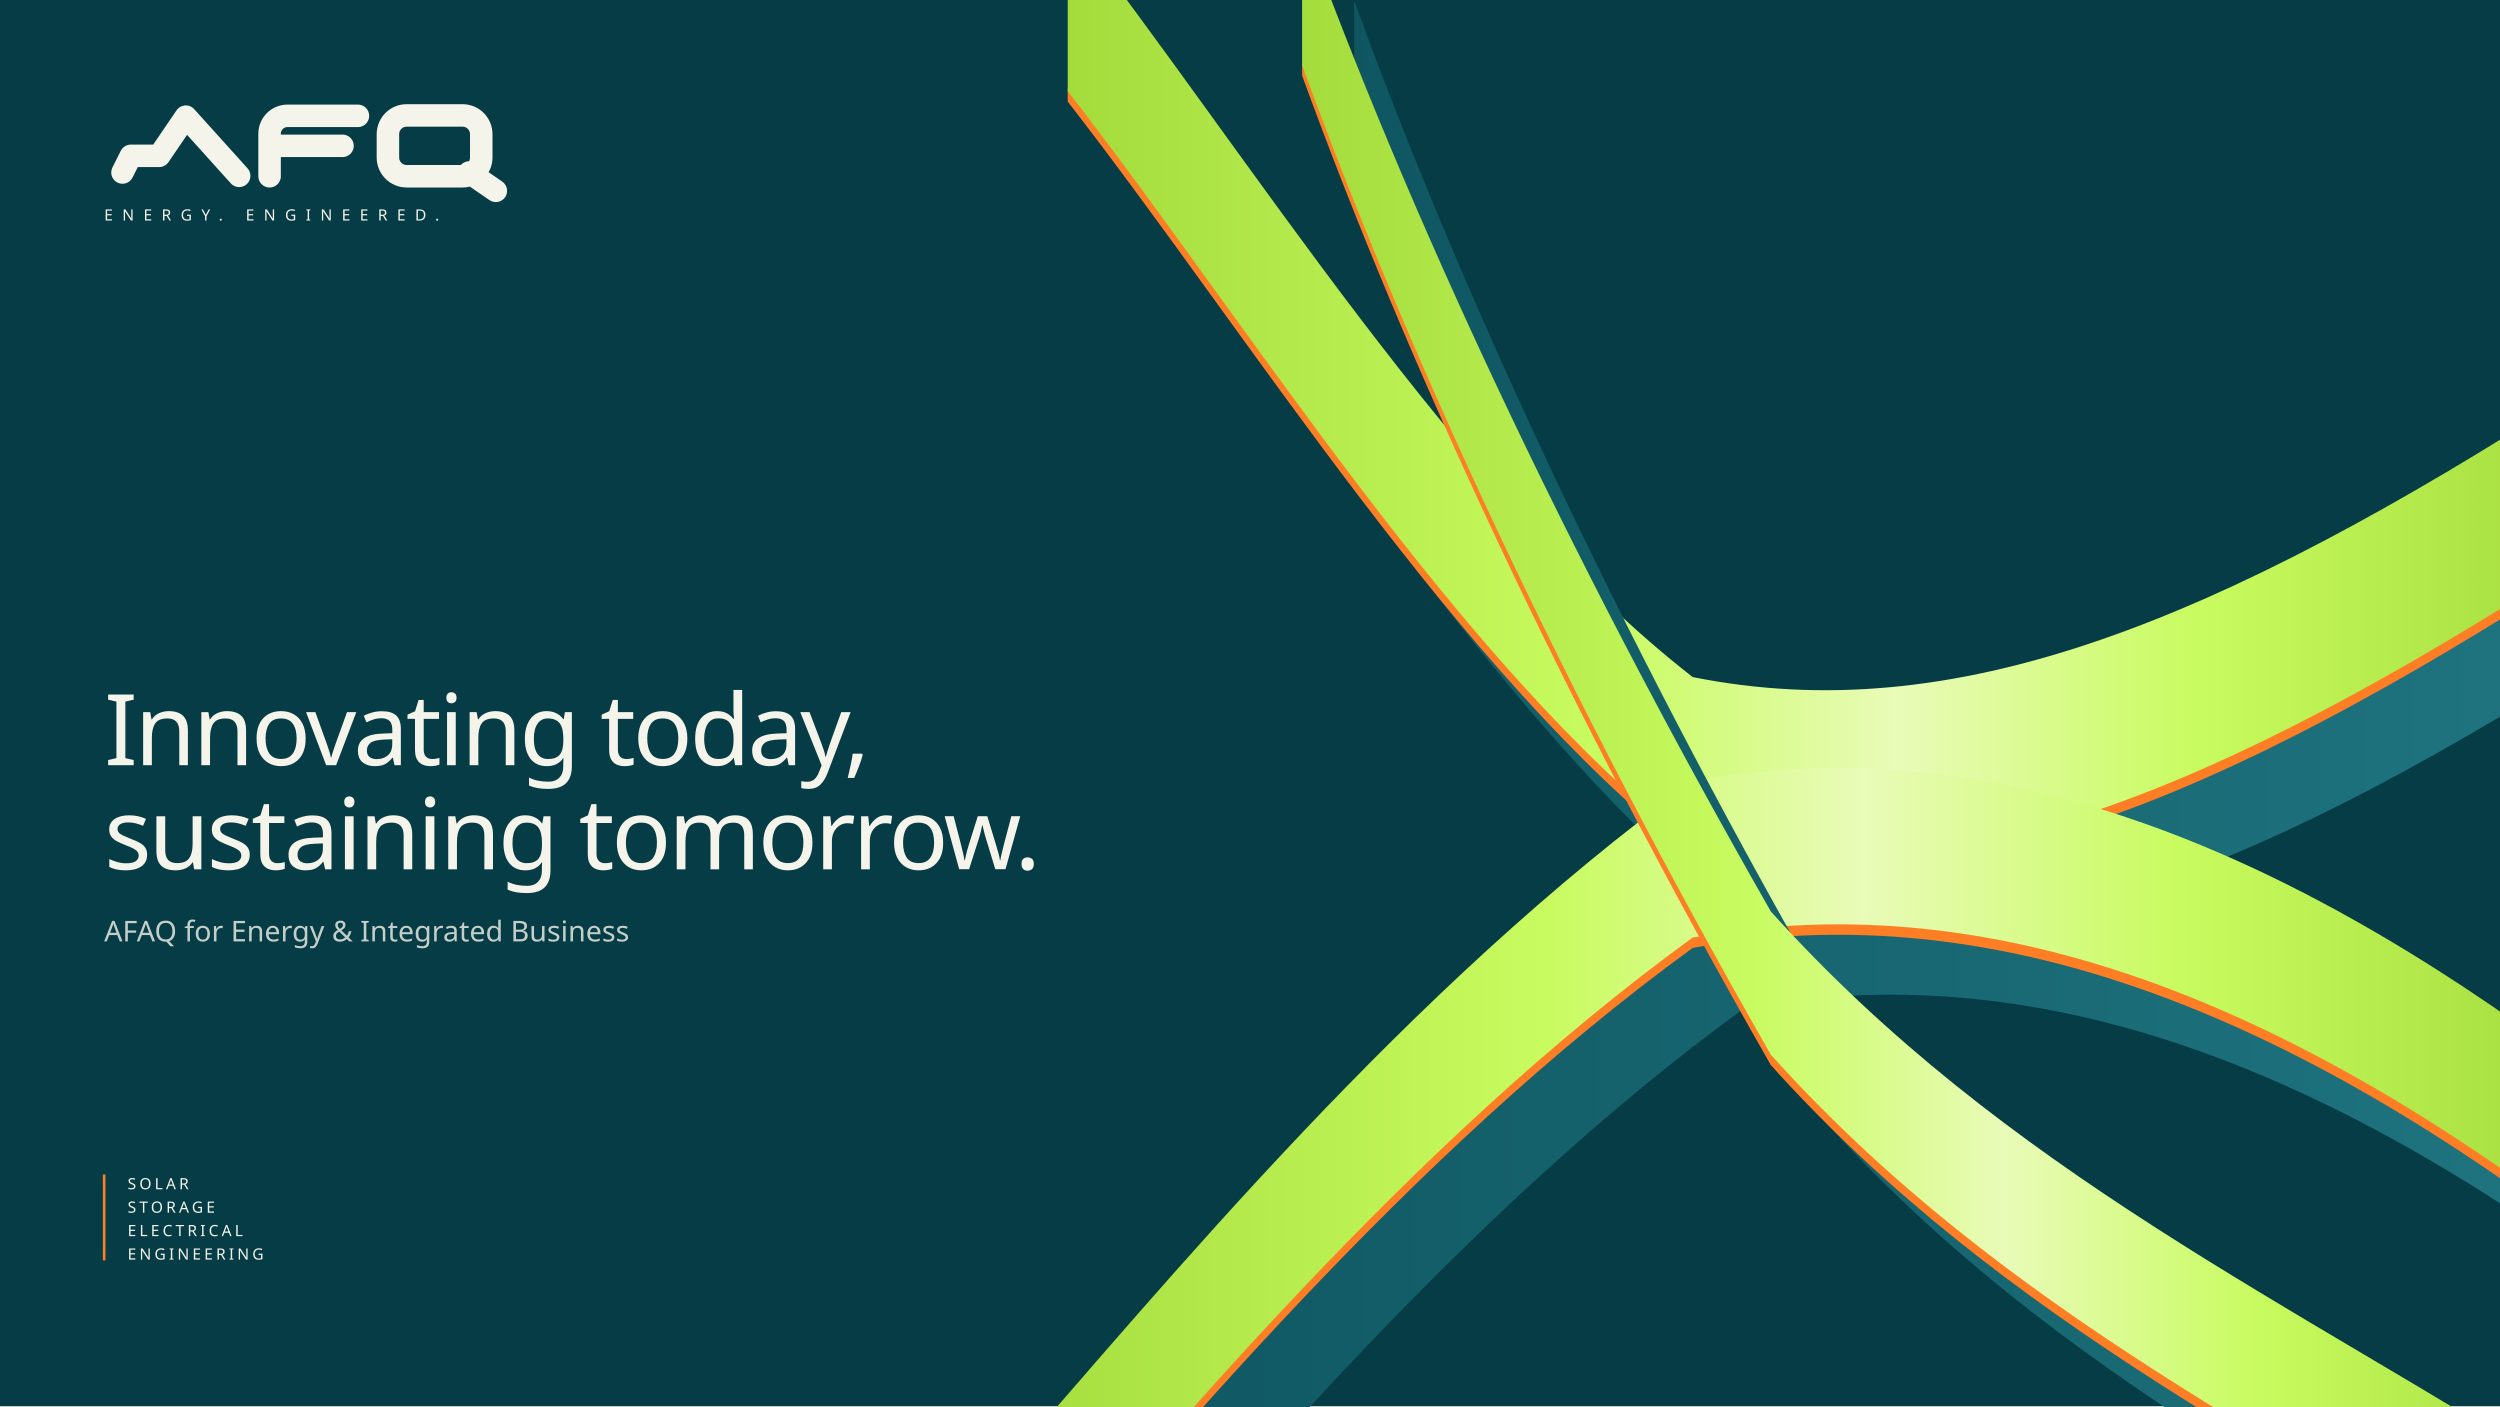
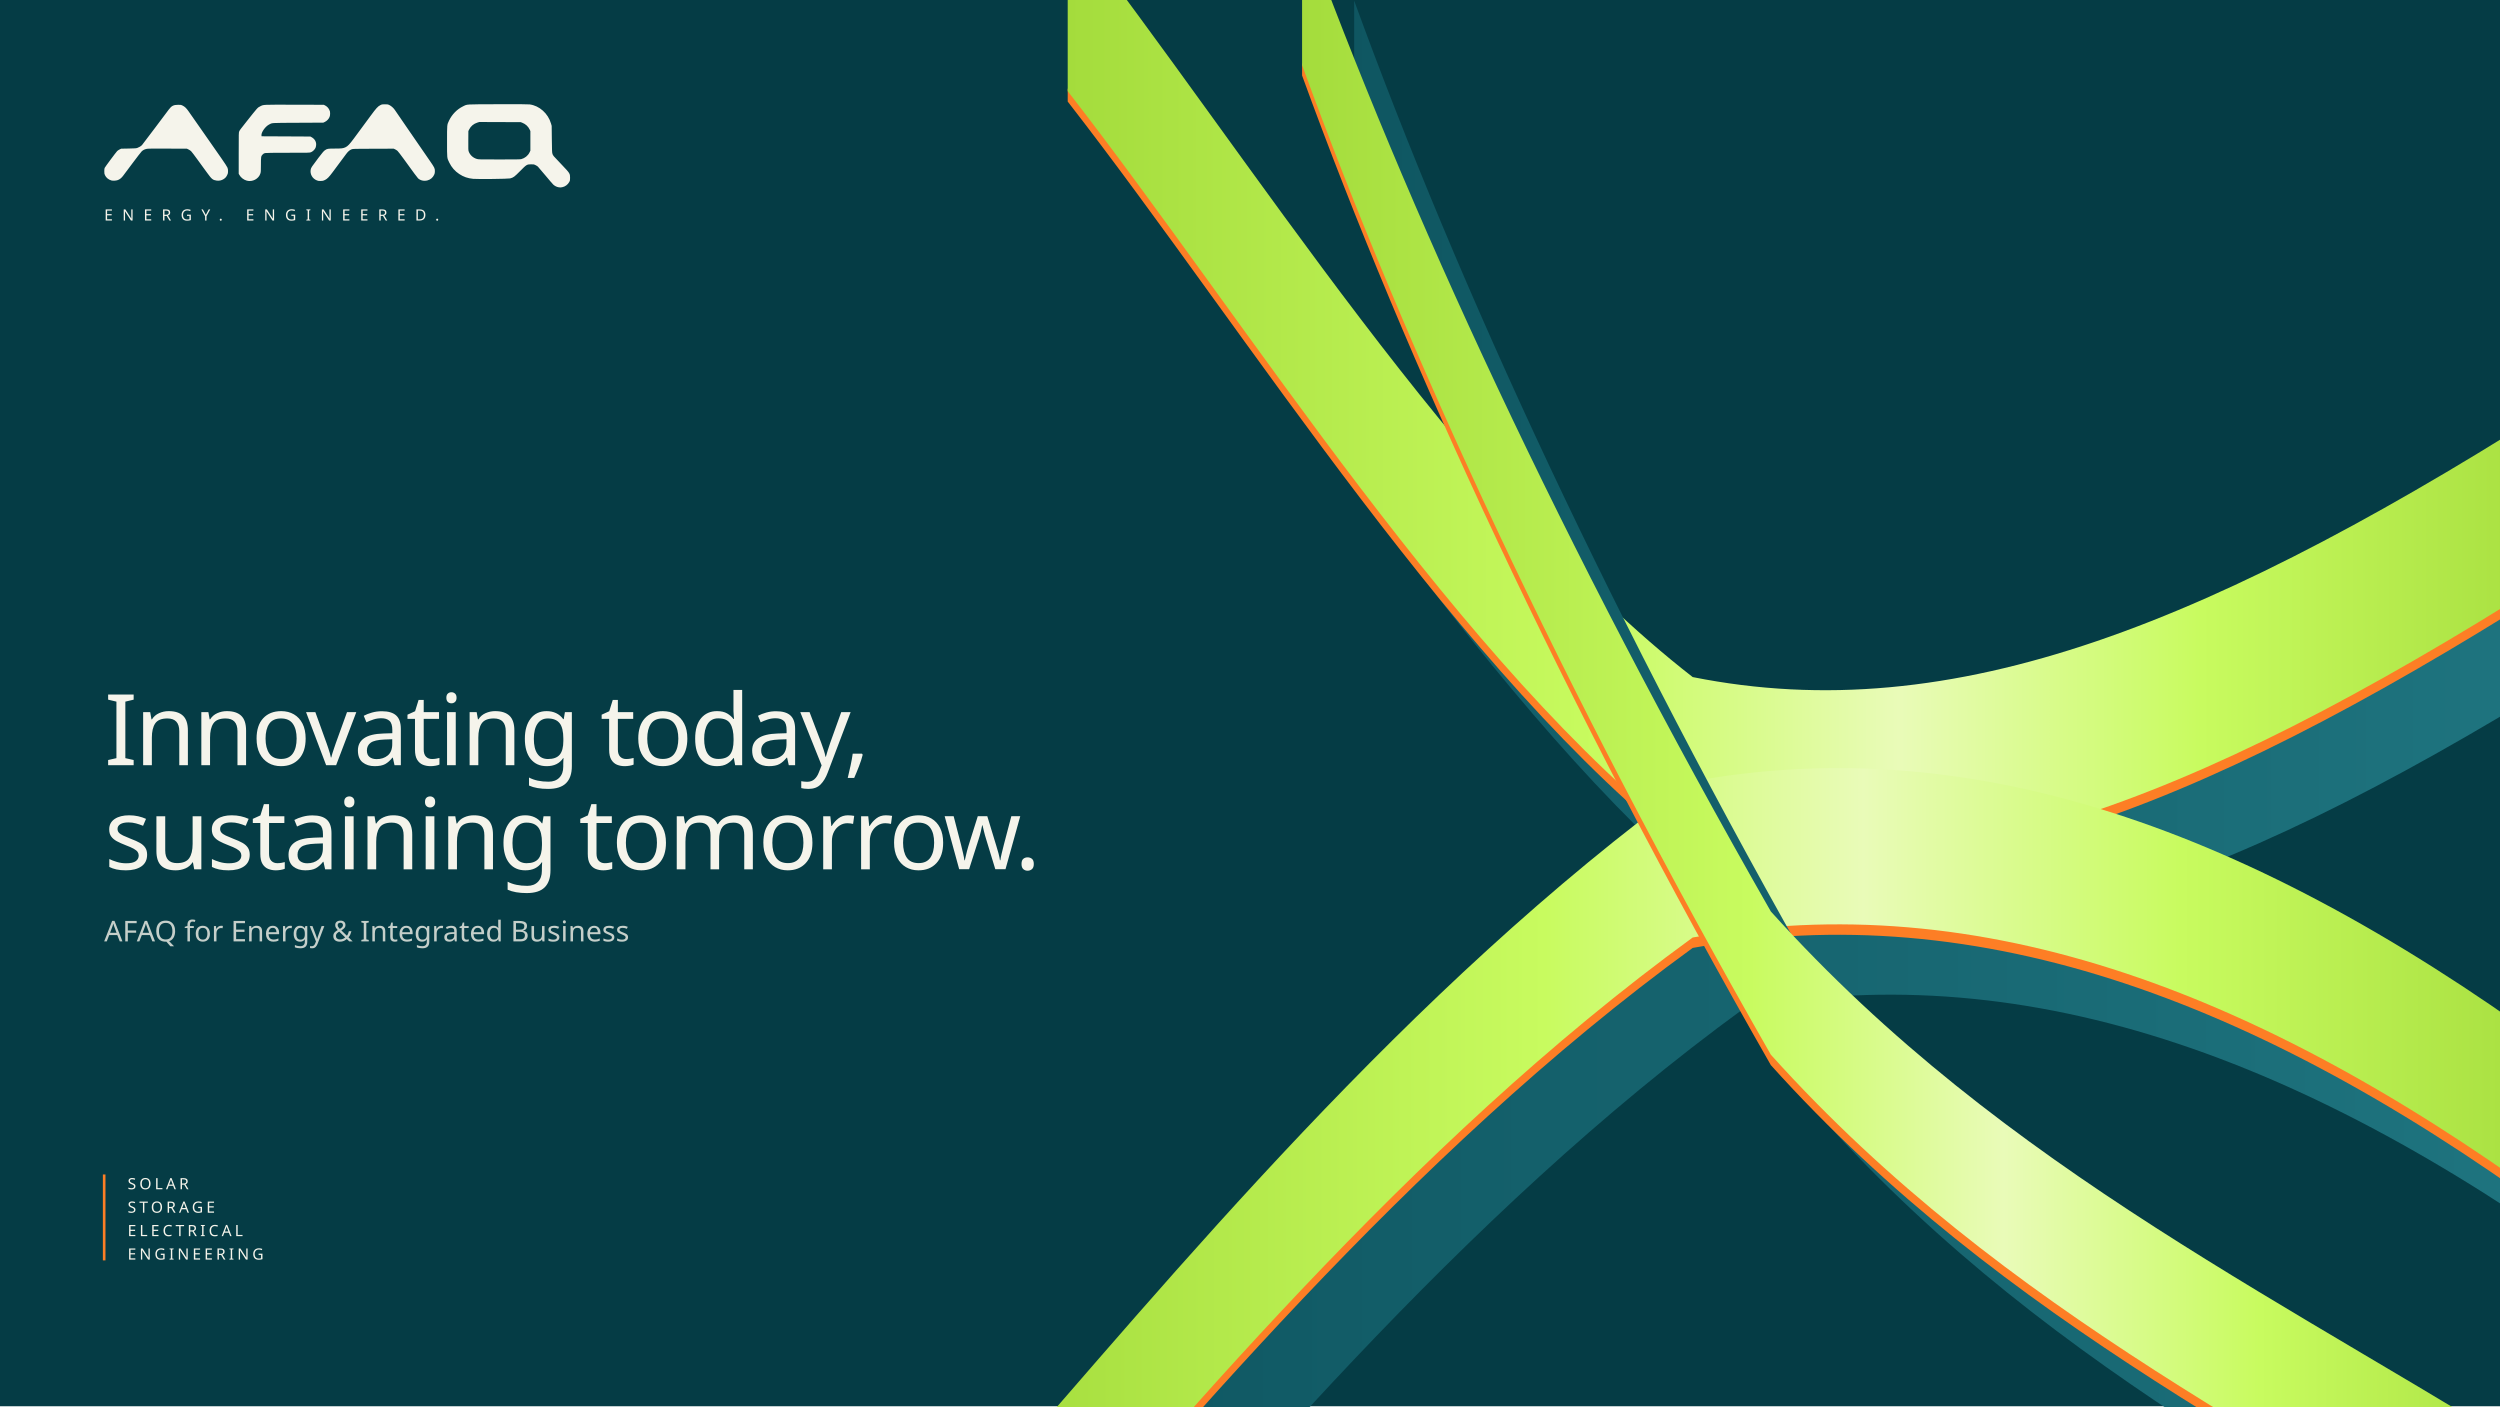
<svg xmlns="http://www.w3.org/2000/svg" width="1920" height="1080" viewBox="0 0 1920 1080">
  <defs>
    <linearGradient id="grad-1" gradientUnits="userSpaceOnUse" x1="820" y1="0" x2="1980" y2="0">
      <stop offset="0" stop-color="#0E5560" stop-opacity="1" />
      <stop offset="1" stop-color="#1F7580" stop-opacity="1" />
    </linearGradient>
    <linearGradient id="grad-2" gradientUnits="userSpaceOnUse" x1="820" y1="0" x2="1980" y2="0">
      <stop offset="0" stop-color="#A4DC3C" stop-opacity="1" />
      <stop offset="0.35" stop-color="#C8FB5F" stop-opacity="1" />
      <stop offset="0.55" stop-color="#E9FBB8" stop-opacity="1" />
      <stop offset="0.75" stop-color="#C8FB5F" stop-opacity="1" />
      <stop offset="1" stop-color="#A4DC3C" stop-opacity="1" />
    </linearGradient>
    <linearGradient id="grad-3" gradientUnits="userSpaceOnUse" x1="760" y1="0" x2="1980" y2="0">
      <stop offset="0" stop-color="#0E5560" stop-opacity="1" />
      <stop offset="1" stop-color="#1F7580" stop-opacity="1" />
    </linearGradient>
    <linearGradient id="grad-4" gradientUnits="userSpaceOnUse" x1="760" y1="0" x2="1980" y2="0">
      <stop offset="0" stop-color="#A4DC3C" stop-opacity="1" />
      <stop offset="0.35" stop-color="#C8FB5F" stop-opacity="1" />
      <stop offset="0.55" stop-color="#E9FBB8" stop-opacity="1" />
      <stop offset="0.75" stop-color="#C8FB5F" stop-opacity="1" />
      <stop offset="1" stop-color="#A4DC3C" stop-opacity="1" />
    </linearGradient>
    <linearGradient id="grad-5" gradientUnits="userSpaceOnUse" x1="1000" y1="0" x2="1980" y2="0">
      <stop offset="0" stop-color="#0E5560" stop-opacity="1" />
      <stop offset="1" stop-color="#1F7580" stop-opacity="1" />
    </linearGradient>
    <linearGradient id="grad-6" gradientUnits="userSpaceOnUse" x1="1000" y1="0" x2="1980" y2="0">
      <stop offset="0" stop-color="#A4DC3C" stop-opacity="1" />
      <stop offset="0.35" stop-color="#C8FB5F" stop-opacity="1" />
      <stop offset="0.55" stop-color="#E9FBB8" stop-opacity="1" />
      <stop offset="0.75" stop-color="#C8FB5F" stop-opacity="1" />
      <stop offset="1" stop-color="#A4DC3C" stop-opacity="1" />
    </linearGradient>
  </defs>
  <rect id="Background" x="0" y="0" width="1920" height="1080" fill="#053C45" />
  <g id="Logo-Lockup">
-     <g id="Wordmark-AFQ">
-       <path id="Letter-A" d="M 94.08 132.48 L 100.48 119.68 L 122.24 119.68 L 142.72 89.6 L 183.68 135.04" fill="none" stroke="#F5F4EB" stroke-width="17.28" stroke-linecap="round" stroke-linejoin="round" />
-       <path id="Letter-F" d="M 207.04 135.36 L 207.04 102.72 C 207.04 95.1 213.18 88.96 220.8 88.96 L 274.88 88.96 M 207.04 112 L 263.04 112" fill="none" stroke="#F5F4EB" stroke-width="17.28" stroke-linecap="round" stroke-linejoin="round" />
-       <path id="Letter-Q" d="M 297.92 103.04 C 297.92 95.08 304.36 88.64 312.32 88.64 L 355.2 88.64 C 363.16 88.64 369.6 95.08 369.6 103.04 L 369.6 120.96 C 369.6 128.92 363.16 135.36 355.2 135.36 L 312.32 135.36 C 304.36 135.36 297.92 128.92 297.92 120.96 Z M 360.32 132.48 L 380.8 146.56" fill="none" stroke="#F5F4EB" stroke-width="17.28" stroke-linecap="round" stroke-linejoin="round" />
+     <g id="Wordmark-AFAQ">
+       <path id="Letters-AFAQ" d="M 428.91 143.8 C 427.55 143.58 426.03 142.8 424.93 141.78 C 424.39 141.27 421.63 138.07 418.81 134.67 C 415.98 131.26 413.4 128.23 413.07 127.94 C 412.74 127.64 411.92 127.13 411.24 126.8 C 410.07 126.22 409.88 126.19 407.9 126.2 C 404.65 126.2 404.43 126.34 399.43 131.4 C 395.04 135.83 394.33 136.36 391.77 137.02 C 390.35 137.4 366.71 137.67 363.4 137.35 C 359.23 136.95 355.97 135.82 352.68 133.63 C 349.33 131.4 346.82 128.53 345.05 124.88 C 343.25 121.18 343.33 121.95 343.33 108.57 C 343.33 95.37 343.28 95.95 344.84 92.66 C 347.09 87.91 350.96 83.94 355.52 81.71 C 359.09 79.97 356.76 80.12 382.38 80.04 C 398.81 79.99 405.52 80.03 406.76 80.19 C 414.26 81.16 420.96 87.16 423.18 94.89 L 423.69 96.67 L 423.81 106.86 C 423.91 115.74 423.97 117.17 424.25 118 C 424.82 119.66 424.27 119.01 431.8 126.9 C 437.62 133 437.81 133.31 437.81 136.46 C 437.81 138.46 437.78 138.63 437.21 139.72 C 436.12 141.8 434 143.37 431.72 143.79 C 430.48 144.02 430.22 144.02 428.91 143.8 Z M 189.57 138.75 C 187.26 138.13 184.98 136.4 183.89 134.43 L 183.33 133.43 L 183.33 117.61 C 183.33 102.43 183.35 101.76 183.7 100.95 C 184.12 99.96 184.61 99.31 189.13 93.62 C 198.22 82.17 197.71 82.74 199.9 81.63 C 202.52 80.3 201.11 80.37 226.11 80.42 L 248.67 80.48 L 249.6 80.95 C 251.08 81.71 252.1 82.74 252.85 84.22 C 253.46 85.45 253.52 85.73 253.52 87.15 C 253.52 88.32 253.42 89.01 253.1 89.82 C 252.52 91.34 251.02 92.93 249.48 93.64 L 248.29 94.19 L 228.86 94.29 C 207.33 94.4 209.21 94.28 206.61 95.66 C 203.72 97.2 200.63 101.58 200.8 103.89 L 200.86 104.67 L 219.62 104.76 L 238.38 104.86 L 239.38 105.41 C 241.7 106.7 242.97 108.9 242.8 111.33 C 242.75 112.07 242.54 113.06 242.32 113.55 C 241.74 114.88 240.12 116.43 238.8 116.92 C 237.7 117.33 237.62 117.33 221.14 117.33 C 209.66 117.33 204.29 117.4 203.6 117.55 C 202.81 117.71 202.41 117.95 201.7 118.66 C 200.47 119.89 200.38 120.43 200.38 126.75 C 200.38 131.45 200.34 132.08 199.99 133.21 C 198.72 137.35 193.89 139.92 189.57 138.75 Z M 243.48 138.6 C 239.89 137.23 237.9 133.7 238.65 130.06 C 238.92 128.76 239.51 127.89 244.57 121.21 C 247.45 117.42 248.54 116.13 249.4 115.49 C 251.15 114.2 251.74 114.1 257.14 114.1 C 262.33 114.1 263.53 113.95 265.29 113.12 C 267.07 112.27 268.45 110.85 271.59 106.61 C 276.25 100.31 280.53 94.51 284.62 88.95 C 288.96 83.05 290.21 81.68 292.12 80.74 C 293.37 80.12 293.51 80.1 295.62 80.1 C 297.74 80.1 297.87 80.12 299.15 80.75 C 300.54 81.43 302.33 83.05 303.26 84.48 C 303.68 85.1 310.7 95.33 314.57 100.95 C 315.12 101.74 318.24 106.28 321.53 111.05 C 324.81 115.81 328.74 121.51 330.26 123.71 C 333.74 128.76 333.99 129.3 333.99 131.43 C 333.98 132.83 333.9 133.22 333.4 134.29 C 332.4 136.43 330.56 137.97 328.29 138.56 C 325.65 139.25 322.92 138.65 321.08 136.97 C 320.78 136.7 319.54 135.1 318.33 133.43 C 317.11 131.75 315.68 129.78 315.14 129.05 C 314.6 128.31 312.34 125.22 310.13 122.16 C 307.91 119.11 305.74 116.3 305.31 115.9 C 304.88 115.51 304.04 114.97 303.45 114.69 L 302.38 114.19 L 286.73 114.23 C 271.82 114.27 271.03 114.29 270.12 114.64 C 268.6 115.22 267.36 116.26 265.94 118.15 C 264.09 120.64 257.63 129.31 255.29 132.48 C 252.66 136.02 251.32 137.37 249.55 138.24 C 248.29 138.86 247.96 138.94 246.41 138.99 C 244.95 139.04 244.48 138.98 243.48 138.6 Z M 85.62 138.61 C 83.39 138.03 81.55 136.53 80.6 134.51 C 80.16 133.57 80.1 133.19 80.1 131.52 C 80.1 130.28 80.19 129.39 80.38 128.95 C 80.67 128.26 88.94 117.13 89.97 116.04 C 90.3 115.69 91.13 115.13 91.8 114.8 L 93.04 114.19 L 98.76 114.08 C 103.97 113.97 104.58 113.93 105.6 113.55 C 106.96 113.06 108.27 112.24 109.07 111.39 C 109.39 111.05 113.9 105.1 119.08 98.19 C 124.26 91.28 129.04 84.91 129.7 84.04 C 131.78 81.27 133.31 80.5 136.76 80.49 C 138.83 80.48 139.02 80.51 140.19 81.07 C 141.86 81.86 143.07 83 144.73 85.36 C 146.44 87.78 150.68 93.84 156.57 102.29 C 159.02 105.8 162.19 110.34 163.61 112.38 C 165.04 114.42 168 118.66 170.18 121.79 C 172.46 125.05 174.37 127.98 174.64 128.65 C 175.02 129.57 175.13 130.15 175.13 131.43 C 175.14 132.86 175.07 133.19 174.55 134.29 C 173.8 135.88 173.13 136.66 171.75 137.55 C 170.16 138.58 168.21 138.99 166.32 138.69 C 163.39 138.24 162.62 137.61 159.18 132.86 C 157.82 130.98 156.46 129.13 156.18 128.76 C 155.9 128.39 153.84 125.57 151.61 122.48 C 149.37 119.38 147.2 116.52 146.77 116.12 C 146.35 115.71 145.44 115.11 144.76 114.78 L 143.52 114.19 L 128.63 114.14 C 115.82 114.09 113.56 114.12 112.48 114.37 C 110.9 114.74 109.9 115.25 108.84 116.23 C 108.38 116.65 105.2 120.77 101.76 125.38 C 98.33 130 95.03 134.4 94.43 135.17 C 93.17 136.78 91.97 137.73 90.5 138.29 C 89.21 138.78 86.89 138.93 85.62 138.61 Z M 400.36 122.2 C 403.08 121.47 405.42 119.6 406.62 117.18 L 407.33 115.73 L 407.33 108.2 L 407.33 100.67 L 406.8 99.53 C 405.65 97.07 403.65 95.24 401.01 94.23 L 399.9 93.81 L 384 93.76 L 368.1 93.7 L 366.55 94.18 C 363.78 95.04 361.56 96.91 360.34 99.39 L 359.71 100.66 L 359.66 107.95 C 359.61 114.22 359.65 115.37 359.91 116.15 C 360.85 118.94 363.2 121.18 366.1 122.03 C 367.52 122.46 367.56 122.46 383.43 122.46 C 396.63 122.47 399.51 122.42 400.36 122.2 Z" fill="#F5F4EB" />
    </g>
    <text id="Tagline" x="80" y="169.37" font-family="Inter-Medium" font-size="12" font-weight="500" fill="#F5F4EB" letter-spacing="7.2">ENERGY. ENGINEERED.</text>
  </g>
  <g id="Ribbon-A">
    <path id="Ribbon-Teal" d="M 860 11.5 C 1000 191.5 1160 451.5 1340 591.5 C 1540 631.5 1740 551.5 2020 371.5 L 2020 488.5 C 1740 668.5 1540 748.5 1340 708.5 C 1160 568.5 1000 308.5 860 128.5 Z" fill="url(#grad-1)" />
    <path id="Ribbon-Orange" d="M 820 68 C 960 248 1120 508 1300 648 C 1500 688 1700 608 1980 428 L 1980 438 C 1700 618 1500 698 1300 658 C 1120 518 960 258 820 78 Z" fill="#FD7E25" />
    <path id="Ribbon-Lime" d="M 820 -60 C 960 120 1120 380 1300 520 C 1500 560 1700 480 1980 300 L 1980 430 C 1700 610 1500 690 1300 650 C 1120 510 960 250 820 70 Z" fill="url(#grad-2)" />
  </g>
  <g id="Ribbon-B">
    <path id="Ribbon-Teal-2" d="M 800 1206 C 940 1046 1120 826 1340 666 C 1560 626 1780 706 2020 886 L 2020 994 C 1780 814 1560 734 1340 774 C 1120 934 940 1154 800 1314 Z" fill="url(#grad-3)" />
    <path id="Ribbon-Orange-2" d="M 760 1258 C 900 1098 1080 878 1300 718 C 1520 678 1740 758 1980 938 L 1980 948 C 1740 768 1520 688 1300 728 C 1080 888 900 1108 760 1268 Z" fill="#FD7E25" />
    <path id="Ribbon-Lime-2" d="M 760 1140 C 900 980 1080 760 1300 600 C 1520 560 1740 640 1980 820 L 1980 940 C 1740 760 1520 680 1300 720 C 1080 880 900 1100 760 1260 Z" fill="url(#grad-4)" />
  </g>
  <g id="Ribbon-C">
    <path id="Ribbon-Teal-3" d="M 1040 0.5 C 1120 220.5 1240 480.5 1400 760.5 C 1580 960.5 1800 1060.5 2020 1200.5 L 2020 1299.5 C 1800 1159.5 1580 1059.5 1400 859.5 C 1240 579.5 1120 319.5 1040 99.5 Z" fill="url(#grad-5)" />
    <path id="Ribbon-Orange-3" d="M 1000 48 C 1080 268 1200 528 1360 808 C 1540 1008 1760 1108 1980 1248 L 1980 1258 C 1760 1118 1540 1018 1360 818 C 1200 538 1080 278 1000 58 Z" fill="#FD7E25" />
    <path id="Ribbon-Lime-3" d="M 1000 -60 C 1080 160 1200 420 1360 700 C 1540 900 1760 1000 1980 1140 L 1980 1250 C 1760 1110 1540 1010 1360 810 C 1200 530 1080 270 1000 50 Z" fill="url(#grad-6)" />
  </g>
  <g id="Slogan">
    <text id="Slogan-line" x="80" y="587.65" font-family="Inter-Light" font-size="76" font-weight="300" fill="#F5F4EB" letter-spacing="-2.28">Innovating today,</text>
    <text id="Slogan-line-2" x="80" y="667.65" font-family="Inter-Light" font-size="76" font-weight="300" fill="#F5F4EB" letter-spacing="-2.28">sustaining tomorrow.</text>
  </g>
  <text id="Company" x="80" y="723" font-family="Inter-Regular" font-size="22" font-weight="400" fill="#F5F4EB" opacity="0.8">AFAQ for Energy &amp; Integrated Business</text>
  <g id="Services">
    <path id="Services-Rule" d="M 80 902 L 80 968" fill="none" stroke="#FD7E25" stroke-width="2" stroke-linecap="butt" stroke-linejoin="round" />
    <g id="Services-List">
      <text id="Services-List-line" x="98" y="913.37" font-family="Inter-Medium" font-size="12" font-weight="500" fill="#F5F4EB" letter-spacing="2.4">SOLAR</text>
      <text id="Services-List-line-2" x="98" y="931.37" font-family="Inter-Medium" font-size="12" font-weight="500" fill="#F5F4EB" letter-spacing="2.4">STORAGE</text>
      <text id="Services-List-line-3" x="98" y="949.37" font-family="Inter-Medium" font-size="12" font-weight="500" fill="#F5F4EB" letter-spacing="2.4">ELECTRICAL</text>
      <text id="Services-List-line-4" x="98" y="967.37" font-family="Inter-Medium" font-size="12" font-weight="500" fill="#F5F4EB" letter-spacing="2.4">ENGINEERING</text>
    </g>
  </g>
</svg>
